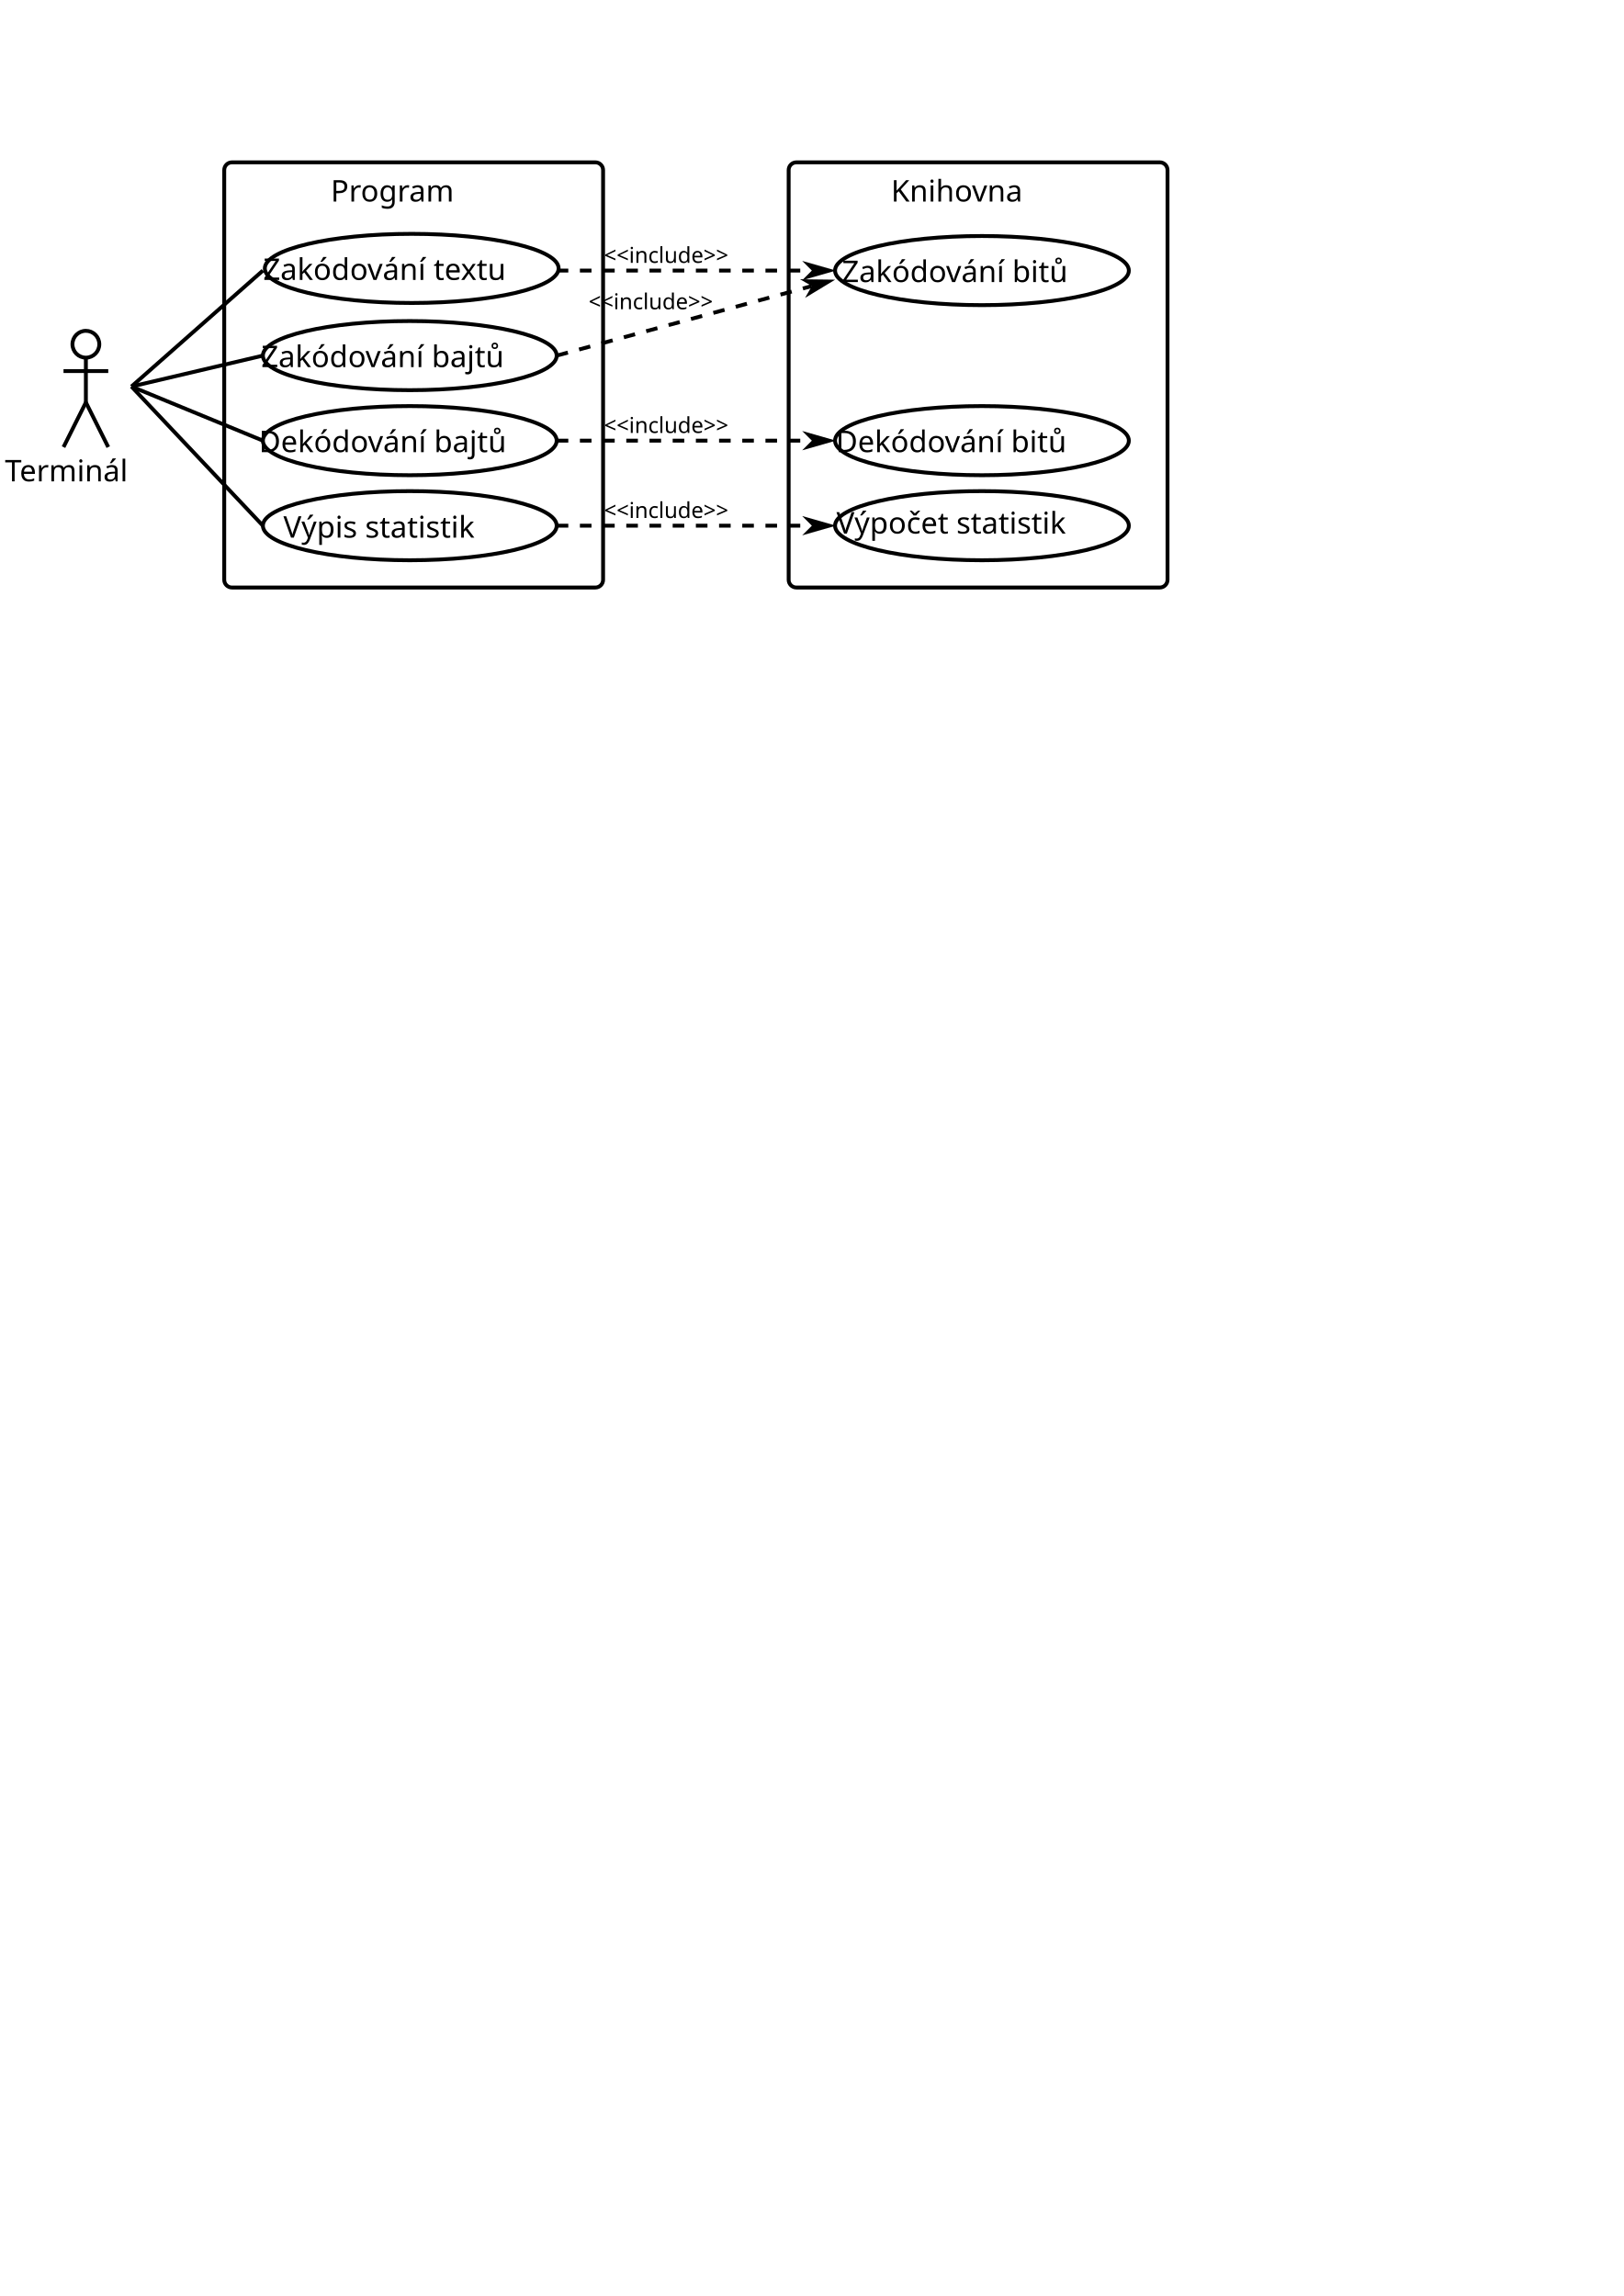
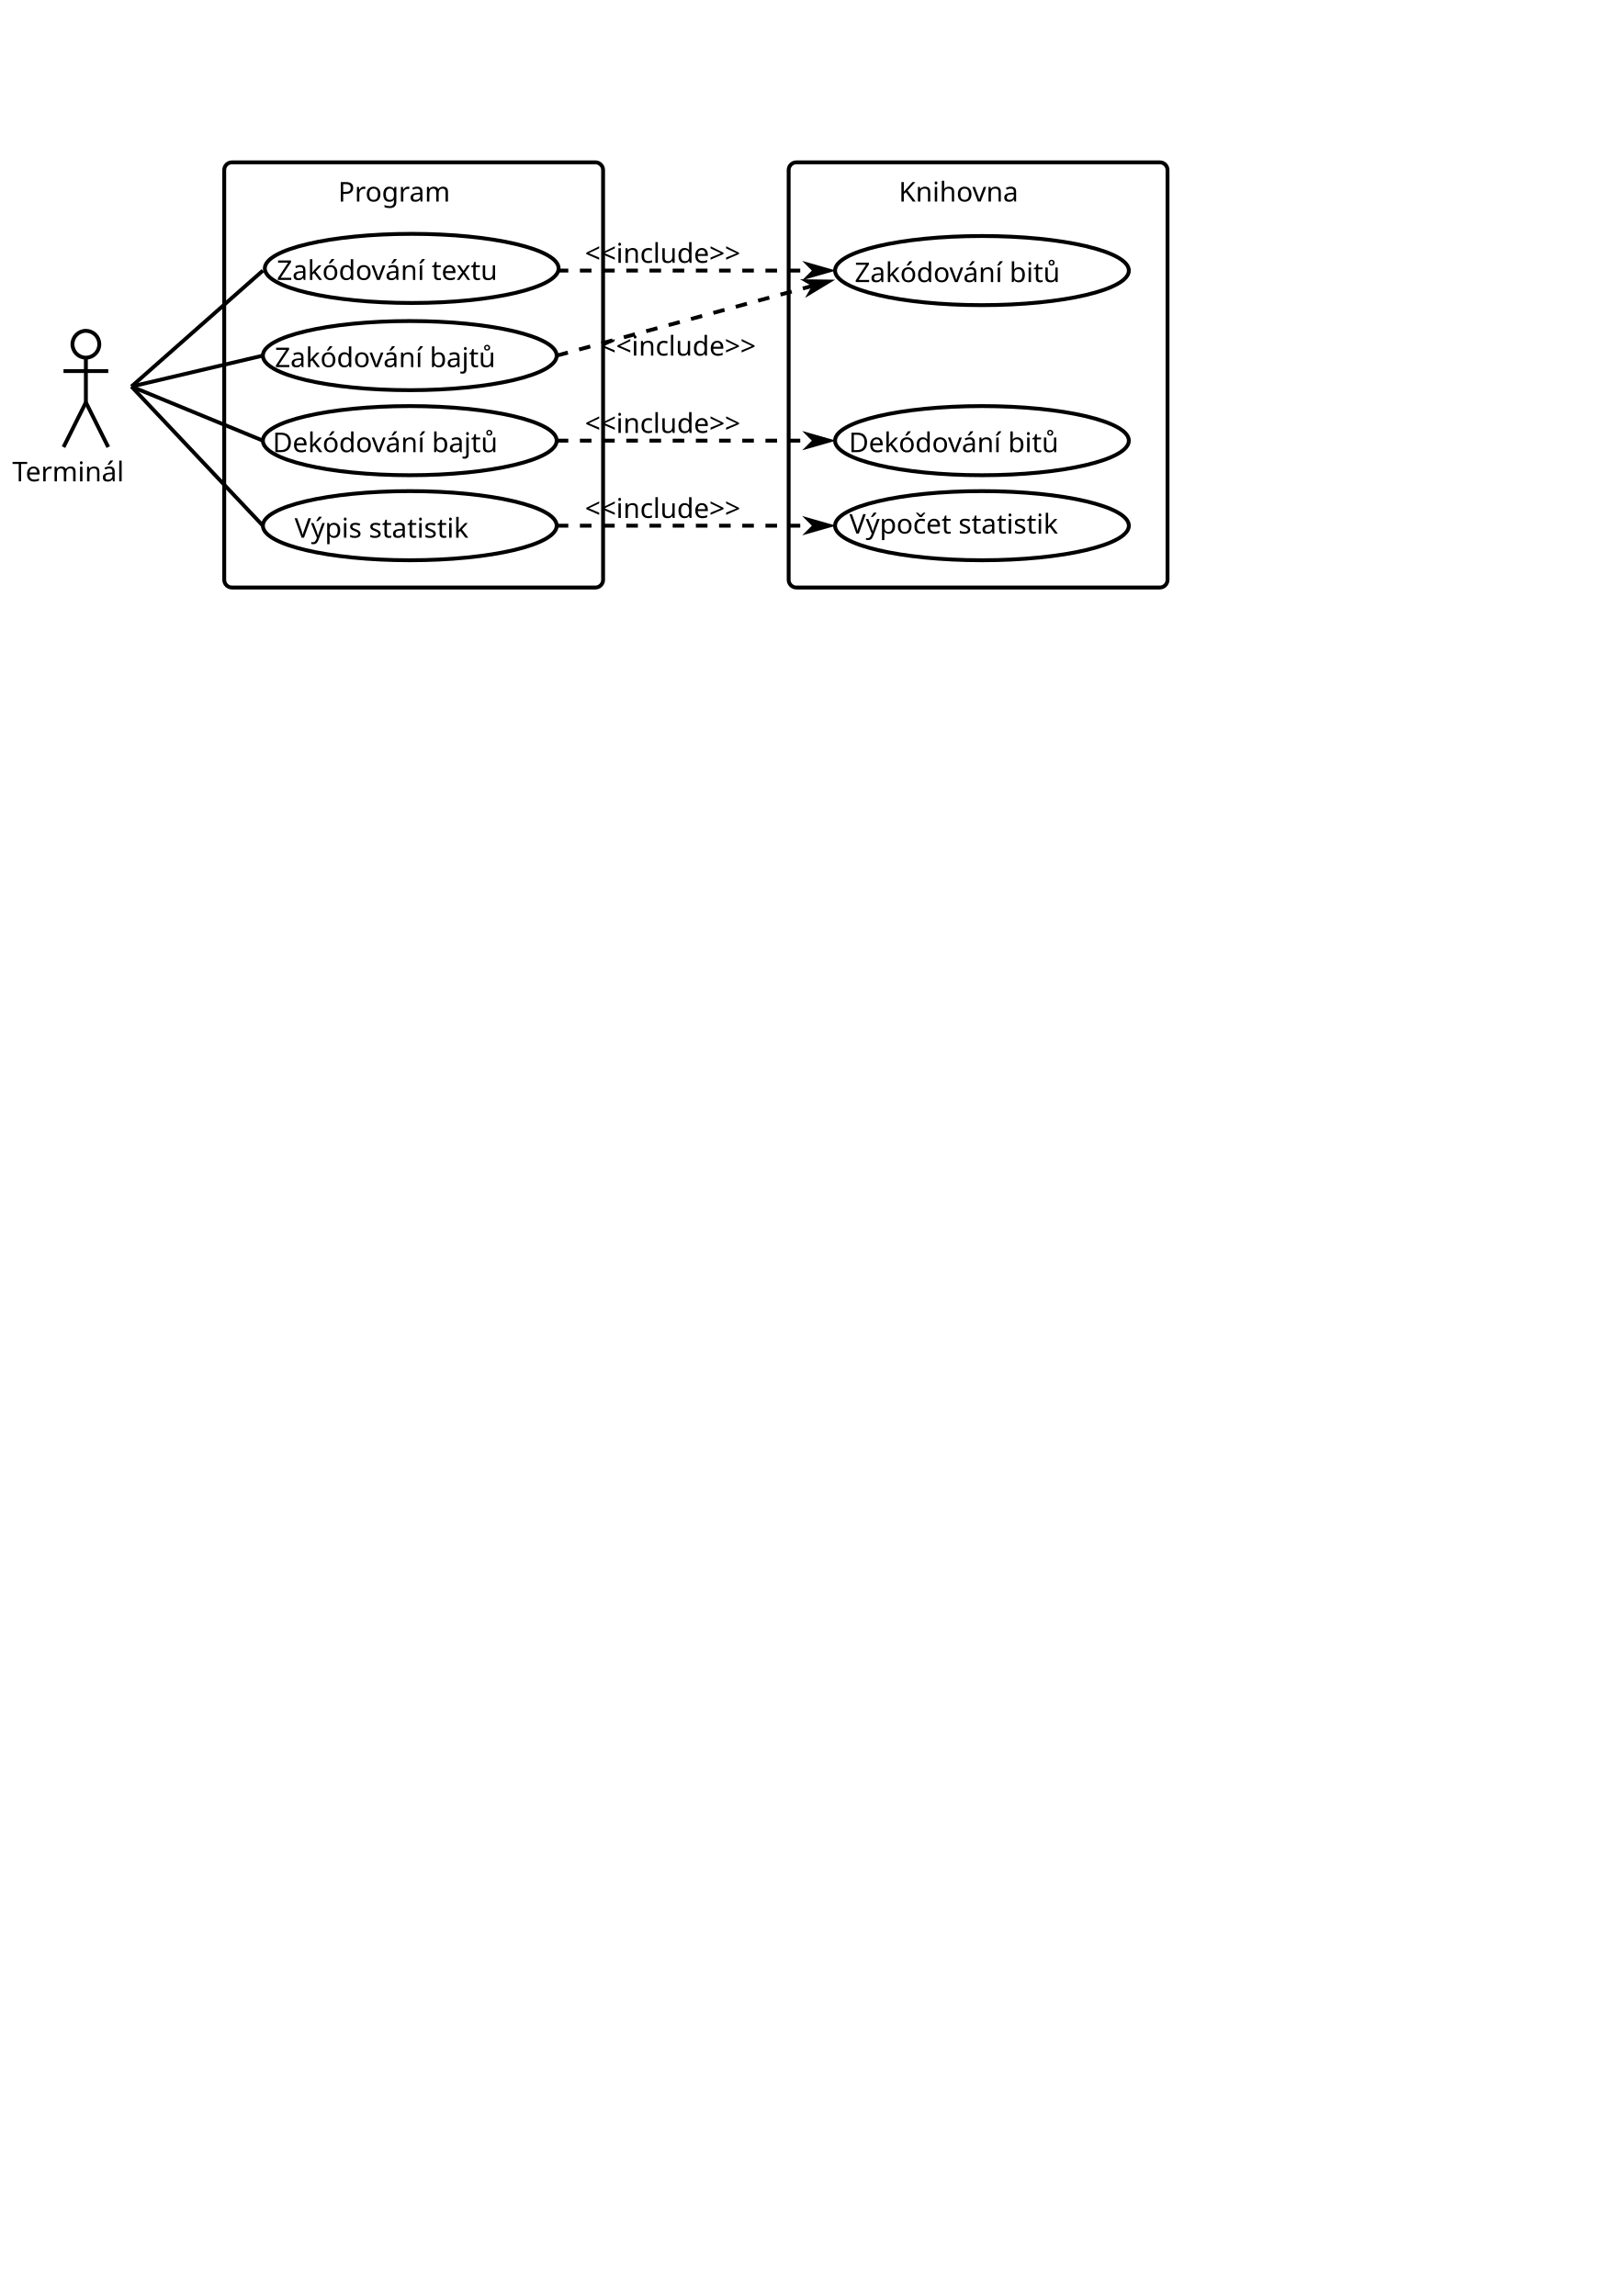
<svg xmlns="http://www.w3.org/2000/svg" width="210mm" height="297mm" viewBox="0 0 210 297" version="1.1" id="svg5">
  <defs id="defs2">
    <marker style="overflow:visible" id="marker34116" refX="0" refY="0" orient="auto-start-reverse" markerWidth="8.75" markerHeight="5" viewBox="0 0 8.75 5" preserveAspectRatio="xMidYMid">
      <path style="fill:context-stroke;fill-rule:evenodd;stroke:none" d="M 0,0 5,-5 -12.5,0 5,5 Z" id="path34114" transform="scale(-0.5)" />
    </marker>
    <symbol id="ToiletsMen">
      <g style="stroke:none" id="g566">
        <circle cx="36" cy="9" r="5" id="circle562" />
        <path d="m 24,22 v 15.5 a 2.25,2.25 0 0 0 4.5,0 V 23 h 1 v 39.5 a 3,3 0 0 0 6,0 V 40 h 1 v 22.5 a 3,3 0 0 0 6,0 V 23 h 1 v 14.5 a 2.25,2.25 0 0 0 4.5,0 V 22 A 7,7 0 0 0 41,15 H 31 a 7,7 0 0 0 -7,7 z" id="path564" />
      </g>
    </symbol>
    <symbol id="Cashier">
      <g style="fill:none;stroke-width:6" id="g320">
        <circle cx="36" cy="36" r="24" id="circle316" />
        <path d="m 45,30 c 0,-4 -4,-6 -9,-6 -5,0 -9,2 -9,6 0,4 4,5.5 9,6 5,0.5 10,1 10,6 0,5 -5,6 -10,6 -5,0 -9,-3 -9,-7 m 9,-24 v 38" id="path318" />
      </g>
    </symbol>
  </defs>
  <g id="layer1">
    <g id="g6893" transform="translate(15.25,21.25)">
-       <text xml:space="preserve" style="font-size:3.881px;font-family:sans-serif;-inkscape-font-specification:sans-serif;text-align:center;text-orientation:upright;text-anchor:middle;fill:#000000;fill-opacity:1;stroke:none;stroke-width:0.8;stroke-miterlimit:1.5;stroke-opacity:1" x="38.026" y="14.961" id="text6838">
-         <tspan id="tspan6836" style="fill:#000000;fill-opacity:1;stroke:none;stroke-width:0.8" x="38.026" y="14.961">Zakódování textu</tspan>
+       <text xml:space="preserve" style="font-size:3.528px;font-family:sans-serif;-inkscape-font-specification:sans-serif;text-align:center;text-orientation:upright;text-anchor:middle;fill:#000000;fill-opacity:1;stroke:none;stroke-width:0.8;stroke-miterlimit:1.5;stroke-opacity:1" x="38.026" y="14.961" id="text6838">
+         <tspan id="tspan6836" style="fill:#000000;fill-opacity:1;stroke:none;stroke-width:0.8;font-size:3.528px" x="38.026" y="14.961">Zakódování textu</tspan>
      </text>
      <ellipse style="fill:none;fill-opacity:1;stroke:#000000;stroke-width:0.5;stroke-miterlimit:1.5;stroke-dasharray:none;stroke-opacity:1" id="ellipse10074" cx="38" cy="13.471" rx="19" ry="4.471" />
    </g>
    <g id="g6920" transform="translate(15,43.52917)">
-       <text xml:space="preserve" style="font-size:3.881px;font-family:sans-serif;-inkscape-font-specification:sans-serif;text-align:center;text-orientation:upright;text-anchor:middle;fill:#000000;fill-opacity:1;stroke:none;stroke-width:0.8;stroke-miterlimit:1.5;stroke-opacity:1" x="38.026" y="14.961" id="text6918">
-         <tspan id="tspan6916" style="fill:#000000;fill-opacity:1;stroke:none;stroke-width:0.8" x="38.026" y="14.961">Dekódování bajtů</tspan>
+       <text xml:space="preserve" style="font-size:3.528px;font-family:sans-serif;-inkscape-font-specification:sans-serif;text-align:center;text-orientation:upright;text-anchor:middle;fill:#000000;fill-opacity:1;stroke:none;stroke-width:0.8;stroke-miterlimit:1.5;stroke-opacity:1" x="38.026" y="14.961" id="text6918">
+         <tspan id="tspan6916" style="fill:#000000;fill-opacity:1;stroke:none;stroke-width:0.8;font-size:3.528px" x="38.026" y="14.961">Dekódování bajtů</tspan>
      </text>
      <ellipse style="fill:none;fill-opacity:1;stroke:#000000;stroke-width:0.5;stroke-miterlimit:1.5;stroke-dasharray:none;stroke-opacity:1" id="ellipse11528" cx="38" cy="24.471" rx="19" ry="4.471" transform="translate(0,-11)" />
    </g>
    <g id="g6951" transform="translate(15,32.52917)">
-       <text xml:space="preserve" style="font-size:3.881px;font-family:sans-serif;-inkscape-font-specification:sans-serif;text-align:center;text-orientation:upright;text-anchor:middle;fill:#000000;fill-opacity:1;stroke:none;stroke-width:0.8;stroke-miterlimit:1.5;stroke-opacity:1" x="38.026" y="14.961" id="text6949">
-         <tspan id="tspan6947" style="fill:#000000;fill-opacity:1;stroke:none;stroke-width:0.8" x="38.026" y="14.961">Zakódování bajtů</tspan>
+       <text xml:space="preserve" style="font-size:3.528px;font-family:sans-serif;-inkscape-font-specification:sans-serif;text-align:center;text-orientation:upright;text-anchor:middle;fill:#000000;fill-opacity:1;stroke:none;stroke-width:0.8;stroke-miterlimit:1.5;stroke-opacity:1" x="38.026" y="14.961" id="text6949">
+         <tspan id="tspan6947" style="fill:#000000;fill-opacity:1;stroke:none;stroke-width:0.8;font-size:3.528px" x="38.026" y="14.961">Zakódování bajtů</tspan>
      </text>
      <ellipse style="fill:none;fill-opacity:1;stroke:#000000;stroke-width:0.5;stroke-miterlimit:1.5;stroke-dasharray:none;stroke-opacity:1" id="ellipse11530" cx="38" cy="35.471" rx="19" ry="4.471" transform="translate(0,-22)" />
    </g>
    <g id="g7736" transform="translate(14,54.05833)">
-       <text xml:space="preserve" style="font-size:3.881px;font-family:sans-serif;-inkscape-font-specification:sans-serif;text-align:center;text-orientation:upright;text-anchor:middle;fill:#000000;fill-opacity:1;stroke:none;stroke-width:0.8;stroke-miterlimit:1.5;stroke-opacity:1" x="38.555" y="15.49" id="text7734">
-         <tspan id="tspan7732" style="fill:#000000;fill-opacity:1;stroke:none;stroke-width:0.8" x="38.555" y="15.49">Výpis statistik</tspan>
+       <text xml:space="preserve" style="font-size:3.528px;font-family:sans-serif;-inkscape-font-specification:sans-serif;text-align:center;text-orientation:upright;text-anchor:middle;fill:#000000;fill-opacity:1;stroke:none;stroke-width:0.8;stroke-miterlimit:1.5;stroke-opacity:1" x="38.555" y="15.49" id="text7734">
+         <tspan id="tspan7732" style="fill:#000000;fill-opacity:1;stroke:none;stroke-width:0.8;font-size:3.528px" x="38.555" y="15.49">Výpis statistik</tspan>
      </text>
      <ellipse style="fill:none;fill-opacity:1;stroke:#000000;stroke-width:0.5;stroke-miterlimit:1.5;stroke-dasharray:none;stroke-opacity:1" id="ellipse11538" cx="106" cy="35.471" rx="19" ry="4.471" transform="translate(-67,-21.52917)" />
    </g>
    <g id="g7744" transform="translate(89,21.52917)">
-       <text xml:space="preserve" style="font-size:3.881px;font-family:sans-serif;-inkscape-font-specification:sans-serif;text-align:center;text-orientation:upright;text-anchor:middle;fill:#000000;fill-opacity:1;stroke:none;stroke-width:0.8;stroke-miterlimit:1.5;stroke-opacity:1" x="38.026" y="14.961" id="text7742">
-         <tspan id="tspan7740" style="fill:#000000;fill-opacity:1;stroke:none;stroke-width:0.8" x="38.026" y="14.961">Zakódování bitů</tspan>
+       <text xml:space="preserve" style="font-size:3.528px;font-family:sans-serif;-inkscape-font-specification:sans-serif;text-align:center;text-orientation:upright;text-anchor:middle;fill:#000000;fill-opacity:1;stroke:none;stroke-width:0.8;stroke-miterlimit:1.5;stroke-opacity:1" x="38.026" y="14.961" id="text7742">
+         <tspan id="tspan7740" style="fill:#000000;fill-opacity:1;stroke:none;stroke-width:0.8;font-size:3.528px" x="38.026" y="14.961">Zakódování bitů</tspan>
      </text>
      <ellipse style="fill:none;fill-opacity:1;stroke:#000000;stroke-width:0.5;stroke-miterlimit:1.5;stroke-dasharray:none;stroke-opacity:1" id="ellipse11534" cx="38" cy="68.471" rx="19" ry="4.471" transform="translate(0,-55)" />
    </g>
    <g id="g7752" transform="translate(88,43.52917)">
-       <text xml:space="preserve" style="font-size:3.881px;font-family:sans-serif;-inkscape-font-specification:sans-serif;text-align:center;text-orientation:upright;text-anchor:middle;fill:#000000;fill-opacity:1;stroke:none;stroke-width:0.8;stroke-miterlimit:1.5;stroke-opacity:1" x="38.555" y="14.961" id="text7750">
-         <tspan id="tspan7748" style="fill:#000000;fill-opacity:1;stroke:none;stroke-width:0.8" x="38.555" y="14.961">Dekódování bitů</tspan>
+       <text xml:space="preserve" style="font-size:3.528px;font-family:sans-serif;-inkscape-font-specification:sans-serif;text-align:center;text-orientation:upright;text-anchor:middle;fill:#000000;fill-opacity:1;stroke:none;stroke-width:0.8;stroke-miterlimit:1.5;stroke-opacity:1" x="38.555" y="14.961" id="text7750">
+         <tspan id="tspan7748" style="fill:#000000;fill-opacity:1;stroke:none;stroke-width:0.8;font-size:3.528px" x="38.555" y="14.961">Dekódování bitů</tspan>
      </text>
      <ellipse style="fill:none;fill-opacity:1;stroke:#000000;stroke-width:0.5;stroke-miterlimit:1.5;stroke-dasharray:none;stroke-opacity:1" id="ellipse11536" cx="39" cy="79.471" rx="19" ry="4.471" transform="translate(0,-66)" />
    </g>
    <g id="g17589" transform="matrix(0.5784885,0,0,0.5784885,-43.84885,28.90988)" style="stroke-width:0.864;stroke-dasharray:none">
      <circle style="fill:none;fill-opacity:1;stroke:#000000;stroke-width:0.864;stroke-miterlimit:1.5;stroke-dasharray:none;stroke-opacity:1" id="path13823" cx="95" cy="27" r="3" />
      <path style="fill:none;fill-opacity:1;stroke:#000000;stroke-width:0.864;stroke-miterlimit:1.5;stroke-dasharray:none;stroke-opacity:1" d="m 95,30 v 10" id="path13888" />
      <path style="fill:none;fill-opacity:1;stroke:#000000;stroke-width:0.864;stroke-miterlimit:1.5;stroke-dasharray:none;stroke-opacity:1" d="M 95,40 90,50" id="path13890" />
      <path style="fill:none;fill-opacity:1;stroke:#000000;stroke-width:0.864;stroke-miterlimit:1.5;stroke-dasharray:none;stroke-opacity:1" d="M 95,40 100,50" id="path13892" />
      <path style="fill:none;fill-opacity:1;stroke:#000000;stroke-width:0.864;stroke-miterlimit:1.5;stroke-dasharray:none;stroke-opacity:1" d="M 90,33 H 100" id="path14620" />
    </g>
    <rect style="fill:none;fill-opacity:1;stroke:#000000;stroke-width:0.5;stroke-miterlimit:1.5;stroke-dasharray:none;stroke-opacity:1" id="rect26010" width="49" height="55" x="29" y="21" ry="1" />
-     <text xml:space="preserve" style="font-size:3.881px;font-family:sans-serif;-inkscape-font-specification:sans-serif;text-align:center;text-orientation:upright;text-anchor:middle;fill:none;fill-opacity:1;stroke:#000000;stroke-width:0.5;stroke-miterlimit:1.5;stroke-dasharray:none;stroke-opacity:1" x="53.268" y="26.069" id="text26014">
-       <tspan id="tspan26012" style="fill:#000000;fill-opacity:1;stroke:none;stroke-width:0.5" x="53.268" y="26.069">Program</tspan>
+     <text xml:space="preserve" style="font-size:3.528px;font-family:sans-serif;-inkscape-font-specification:sans-serif;text-align:center;text-orientation:upright;text-anchor:middle;fill:none;fill-opacity:1;stroke:#000000;stroke-width:0.5;stroke-miterlimit:1.5;stroke-dasharray:none;stroke-opacity:1" x="53.268" y="26.069" id="text26014">
+       <tspan id="tspan26012" style="font-size:3.528px;fill:#000000;fill-opacity:1;stroke:none;stroke-width:0.5" x="53.268" y="26.069">Program</tspan>
    </text>
    <path style="fill:none;fill-opacity:1;stroke:#000000;stroke-width:0.5;stroke-miterlimit:1.5;stroke-dasharray:none;stroke-opacity:1" d="M 17,50 34,35" id="path28242" />
    <path style="fill:none;fill-opacity:1;stroke:#000000;stroke-width:0.5;stroke-miterlimit:1.5;stroke-dasharray:none;stroke-opacity:1" d="M 17,50 34,46" id="path28970" />
    <path style="fill:none;fill-opacity:1;stroke:#000000;stroke-width:0.5;stroke-miterlimit:1.5;stroke-dasharray:none;stroke-opacity:1" d="m 17,50 17,7" id="path28972" />
    <path style="fill:none;fill-opacity:1;stroke:#000000;stroke-width:0.5;stroke-miterlimit:1.5;stroke-dasharray:none;stroke-opacity:1" d="M 17,50 34,68" id="path28974" />
    <rect style="fill:none;fill-opacity:1;stroke:#000000;stroke-width:0.5;stroke-miterlimit:1.5;stroke-dasharray:none;stroke-opacity:1" id="rect29702" width="49" height="55" x="102" y="21" ry="1" />
-     <text xml:space="preserve" style="font-size:3.881px;font-family:sans-serif;-inkscape-font-specification:sans-serif;text-align:center;text-orientation:upright;text-anchor:middle;fill:none;fill-opacity:1;stroke:#000000;stroke-width:0.5;stroke-miterlimit:1.5;stroke-dasharray:none;stroke-opacity:1" x="126.268" y="26.069" id="text29706">
-       <tspan id="tspan29704" style="fill:#000000;fill-opacity:1;stroke:none;stroke-width:0.5" x="126.268" y="26.069">Knihovna</tspan>
+     <text xml:space="preserve" style="font-size:3.528px;font-family:sans-serif;-inkscape-font-specification:sans-serif;text-align:center;text-orientation:upright;text-anchor:middle;fill:none;fill-opacity:1;stroke:#000000;stroke-width:0.5;stroke-miterlimit:1.5;stroke-dasharray:none;stroke-opacity:1" x="126.268" y="26.069" id="text29706">
+       <tspan id="tspan29704" style="fill:#000000;fill-opacity:1;stroke:none;stroke-width:0.5;font-size:3.528px" x="126.268" y="26.069">Knihovna</tspan>
    </text>
    <path style="fill:none;fill-opacity:1;stroke:#000000;stroke-width:0.5;stroke-miterlimit:1.5;stroke-dasharray:1.5, 1.5;stroke-dashoffset:0;stroke-opacity:1;marker-end:url(#marker34116)" d="M 72,35 105,35" id="path31941" />
    <path style="fill:none;fill-opacity:1;stroke:#000000;stroke-width:0.5;stroke-miterlimit:1.5;stroke-dasharray:1.5, 1.5;stroke-dashoffset:0;stroke-opacity:1;marker-end:url(#marker34116)" d="M 72,46 105,37" id="path34902" />
    <g id="g34975" transform="translate(88,54.05833)">
-       <text xml:space="preserve" style="font-size:3.881px;font-family:sans-serif;-inkscape-font-specification:sans-serif;text-align:center;text-orientation:upright;text-anchor:middle;fill:#000000;fill-opacity:1;stroke:none;stroke-width:0.8;stroke-miterlimit:1.5;stroke-opacity:1" x="38.555" y="14.961" id="text34971">
-         <tspan id="tspan34969" style="fill:#000000;fill-opacity:1;stroke:none;stroke-width:0.8" x="38.555" y="14.961">Výpočet statistik</tspan>
+       <text xml:space="preserve" style="font-size:3.528px;font-family:sans-serif;-inkscape-font-specification:sans-serif;text-align:center;text-orientation:upright;text-anchor:middle;fill:#000000;fill-opacity:1;stroke:none;stroke-width:0.8;stroke-miterlimit:1.5;stroke-opacity:1" x="38.555" y="14.961" id="text34971">
+         <tspan id="tspan34969" style="fill:#000000;fill-opacity:1;stroke:none;stroke-width:0.8;font-size:3.528px" x="38.555" y="14.961">Výpočet statistik</tspan>
      </text>
      <ellipse style="fill:none;fill-opacity:1;stroke:#000000;stroke-width:0.5;stroke-miterlimit:1.5;stroke-dasharray:none;stroke-opacity:1" id="ellipse34973" cx="106" cy="35.471" rx="19" ry="4.471" transform="translate(-67,-21.52917)" />
    </g>
    <path style="fill:none;fill-opacity:1;stroke:#000000;stroke-width:0.5;stroke-miterlimit:1.5;stroke-dasharray:1.5, 1.5;stroke-dashoffset:0;stroke-opacity:1;marker-end:url(#marker34116)" d="M 72,57 105,57" id="path35843" />
    <path style="fill:none;fill-opacity:1;stroke:#000000;stroke-width:0.5;stroke-miterlimit:1.5;stroke-dasharray:1.5, 1.5;stroke-dashoffset:0;stroke-opacity:1;marker-end:url(#marker34116)" d="M 72,68 105,68" id="path35851" />
-     <text xml:space="preserve" style="font-size:2.822px;font-family:sans-serif;-inkscape-font-specification:sans-serif;text-align:center;text-orientation:upright;text-anchor:middle;fill:none;fill-opacity:1;stroke:#000000;stroke-width:0;stroke-miterlimit:1.5;stroke-dasharray:1.5, 1.5;stroke-dashoffset:0;stroke-opacity:1" x="88" y="34" id="text36735">
-       <tspan id="tspan36733" style="font-size:2.822px;fill:#000000;fill-opacity:1;stroke:none;stroke-width:0" x="88" y="34">&lt;&lt;include&gt;&gt;</tspan>
+     <text xml:space="preserve" style="font-size:3.528px;font-family:sans-serif;-inkscape-font-specification:sans-serif;text-align:center;text-orientation:upright;text-anchor:middle;fill:none;fill-opacity:1;stroke:#000000;stroke-width:0;stroke-miterlimit:1.5;stroke-dasharray:1.5, 1.5;stroke-dashoffset:0;stroke-opacity:1" x="88" y="34" id="text36735">
+       <tspan id="tspan36733" style="fill:#000000;fill-opacity:1;stroke:none;stroke-width:0;font-size:3.528px" x="88" y="34">&lt;&lt;include&gt;&gt;</tspan>
    </text>
-     <text xml:space="preserve" style="font-size:2.822px;font-family:sans-serif;-inkscape-font-specification:sans-serif;text-align:center;text-orientation:upright;text-anchor:middle;fill:none;fill-opacity:1;stroke:#000000;stroke-width:0;stroke-miterlimit:1.5;stroke-dasharray:1.5, 1.5;stroke-dashoffset:0;stroke-opacity:1" x="86" y="40" id="text36739">
-       <tspan id="tspan36737" style="font-size:2.822px;fill:#000000;fill-opacity:1;stroke:none;stroke-width:0" x="86" y="40">&lt;&lt;include&gt;&gt;</tspan>
+     <text xml:space="preserve" style="font-size:3.528px;font-family:sans-serif;-inkscape-font-specification:sans-serif;text-align:center;text-orientation:upright;text-anchor:middle;fill:none;fill-opacity:1;stroke:#000000;stroke-width:0;stroke-miterlimit:1.5;stroke-dasharray:1.5, 1.5;stroke-dashoffset:0;stroke-opacity:1" x="90" y="46" id="text36739">
+       <tspan id="tspan36737" style="font-size:3.528px;fill:#000000;fill-opacity:1;stroke:none;stroke-width:0" x="90" y="46">&lt;&lt;include&gt;&gt;</tspan>
    </text>
-     <text xml:space="preserve" style="font-size:2.822px;font-family:sans-serif;-inkscape-font-specification:sans-serif;text-align:center;text-orientation:upright;text-anchor:middle;fill:none;fill-opacity:1;stroke:#000000;stroke-width:0;stroke-miterlimit:1.5;stroke-dasharray:1.5, 1.5;stroke-dashoffset:0;stroke-opacity:1" x="88" y="56" id="text36743">
-       <tspan id="tspan36741" style="font-size:2.822px;fill:#000000;fill-opacity:1;stroke:none;stroke-width:0" x="88" y="56">&lt;&lt;include&gt;&gt;</tspan>
+     <text xml:space="preserve" style="font-size:3.528px;font-family:sans-serif;-inkscape-font-specification:sans-serif;text-align:center;text-orientation:upright;text-anchor:middle;fill:none;fill-opacity:1;stroke:#000000;stroke-width:0;stroke-miterlimit:1.5;stroke-dasharray:1.5, 1.5;stroke-dashoffset:0;stroke-opacity:1" x="88" y="56" id="text36743">
+       <tspan id="tspan36741" style="fill:#000000;fill-opacity:1;stroke:none;stroke-width:0;font-size:3.528px" x="88" y="56">&lt;&lt;include&gt;&gt;</tspan>
    </text>
-     <text xml:space="preserve" style="font-size:2.822px;font-family:sans-serif;-inkscape-font-specification:sans-serif;text-align:center;text-orientation:upright;text-anchor:middle;fill:none;fill-opacity:1;stroke:#000000;stroke-width:0;stroke-miterlimit:1.5;stroke-dasharray:1.5, 1.5;stroke-dashoffset:0;stroke-opacity:1" x="88" y="67" id="text36747">
-       <tspan id="tspan36745" style="font-size:2.822px;fill:#000000;fill-opacity:1;stroke:none;stroke-width:0" x="88" y="67">&lt;&lt;include&gt;&gt;</tspan>
+     <text xml:space="preserve" style="font-size:3.528px;font-family:sans-serif;-inkscape-font-specification:sans-serif;text-align:center;text-orientation:upright;text-anchor:middle;fill:none;fill-opacity:1;stroke:#000000;stroke-width:0;stroke-miterlimit:1.5;stroke-dasharray:1.5, 1.5;stroke-dashoffset:0;stroke-opacity:1" x="88" y="67" id="text36747">
+       <tspan id="tspan36745" style="fill:#000000;fill-opacity:1;stroke:none;stroke-width:0;font-size:3.528px" x="88" y="67">&lt;&lt;include&gt;&gt;</tspan>
    </text>
-     <text xml:space="preserve" style="font-size:3.881px;font-family:sans-serif;-inkscape-font-specification:sans-serif;text-align:center;text-orientation:upright;text-anchor:middle;fill:#000000;fill-opacity:1;stroke:none;stroke-width:0;stroke-miterlimit:1.5;stroke-dasharray:1.5, 1.5;stroke-dashoffset:0;stroke-opacity:1" x="11.108" y="62.265" id="text36824">
-       <tspan id="tspan36822" style="font-size:3.881px;stroke-width:0" x="11.108" y="62.265">Terminál</tspan>
+     <text xml:space="preserve" style="font-size:3.528px;font-family:sans-serif;-inkscape-font-specification:sans-serif;text-align:center;text-orientation:upright;text-anchor:middle;fill:#000000;fill-opacity:1;stroke:none;stroke-width:0;stroke-miterlimit:1.5;stroke-dasharray:1.5, 1.5;stroke-dashoffset:0;stroke-opacity:1" x="11.108" y="62.265" id="text36824">
+       <tspan id="tspan36822" style="stroke-width:0;font-size:3.528px" x="11.108" y="62.265">Terminál</tspan>
    </text>
  </g>
</svg>
